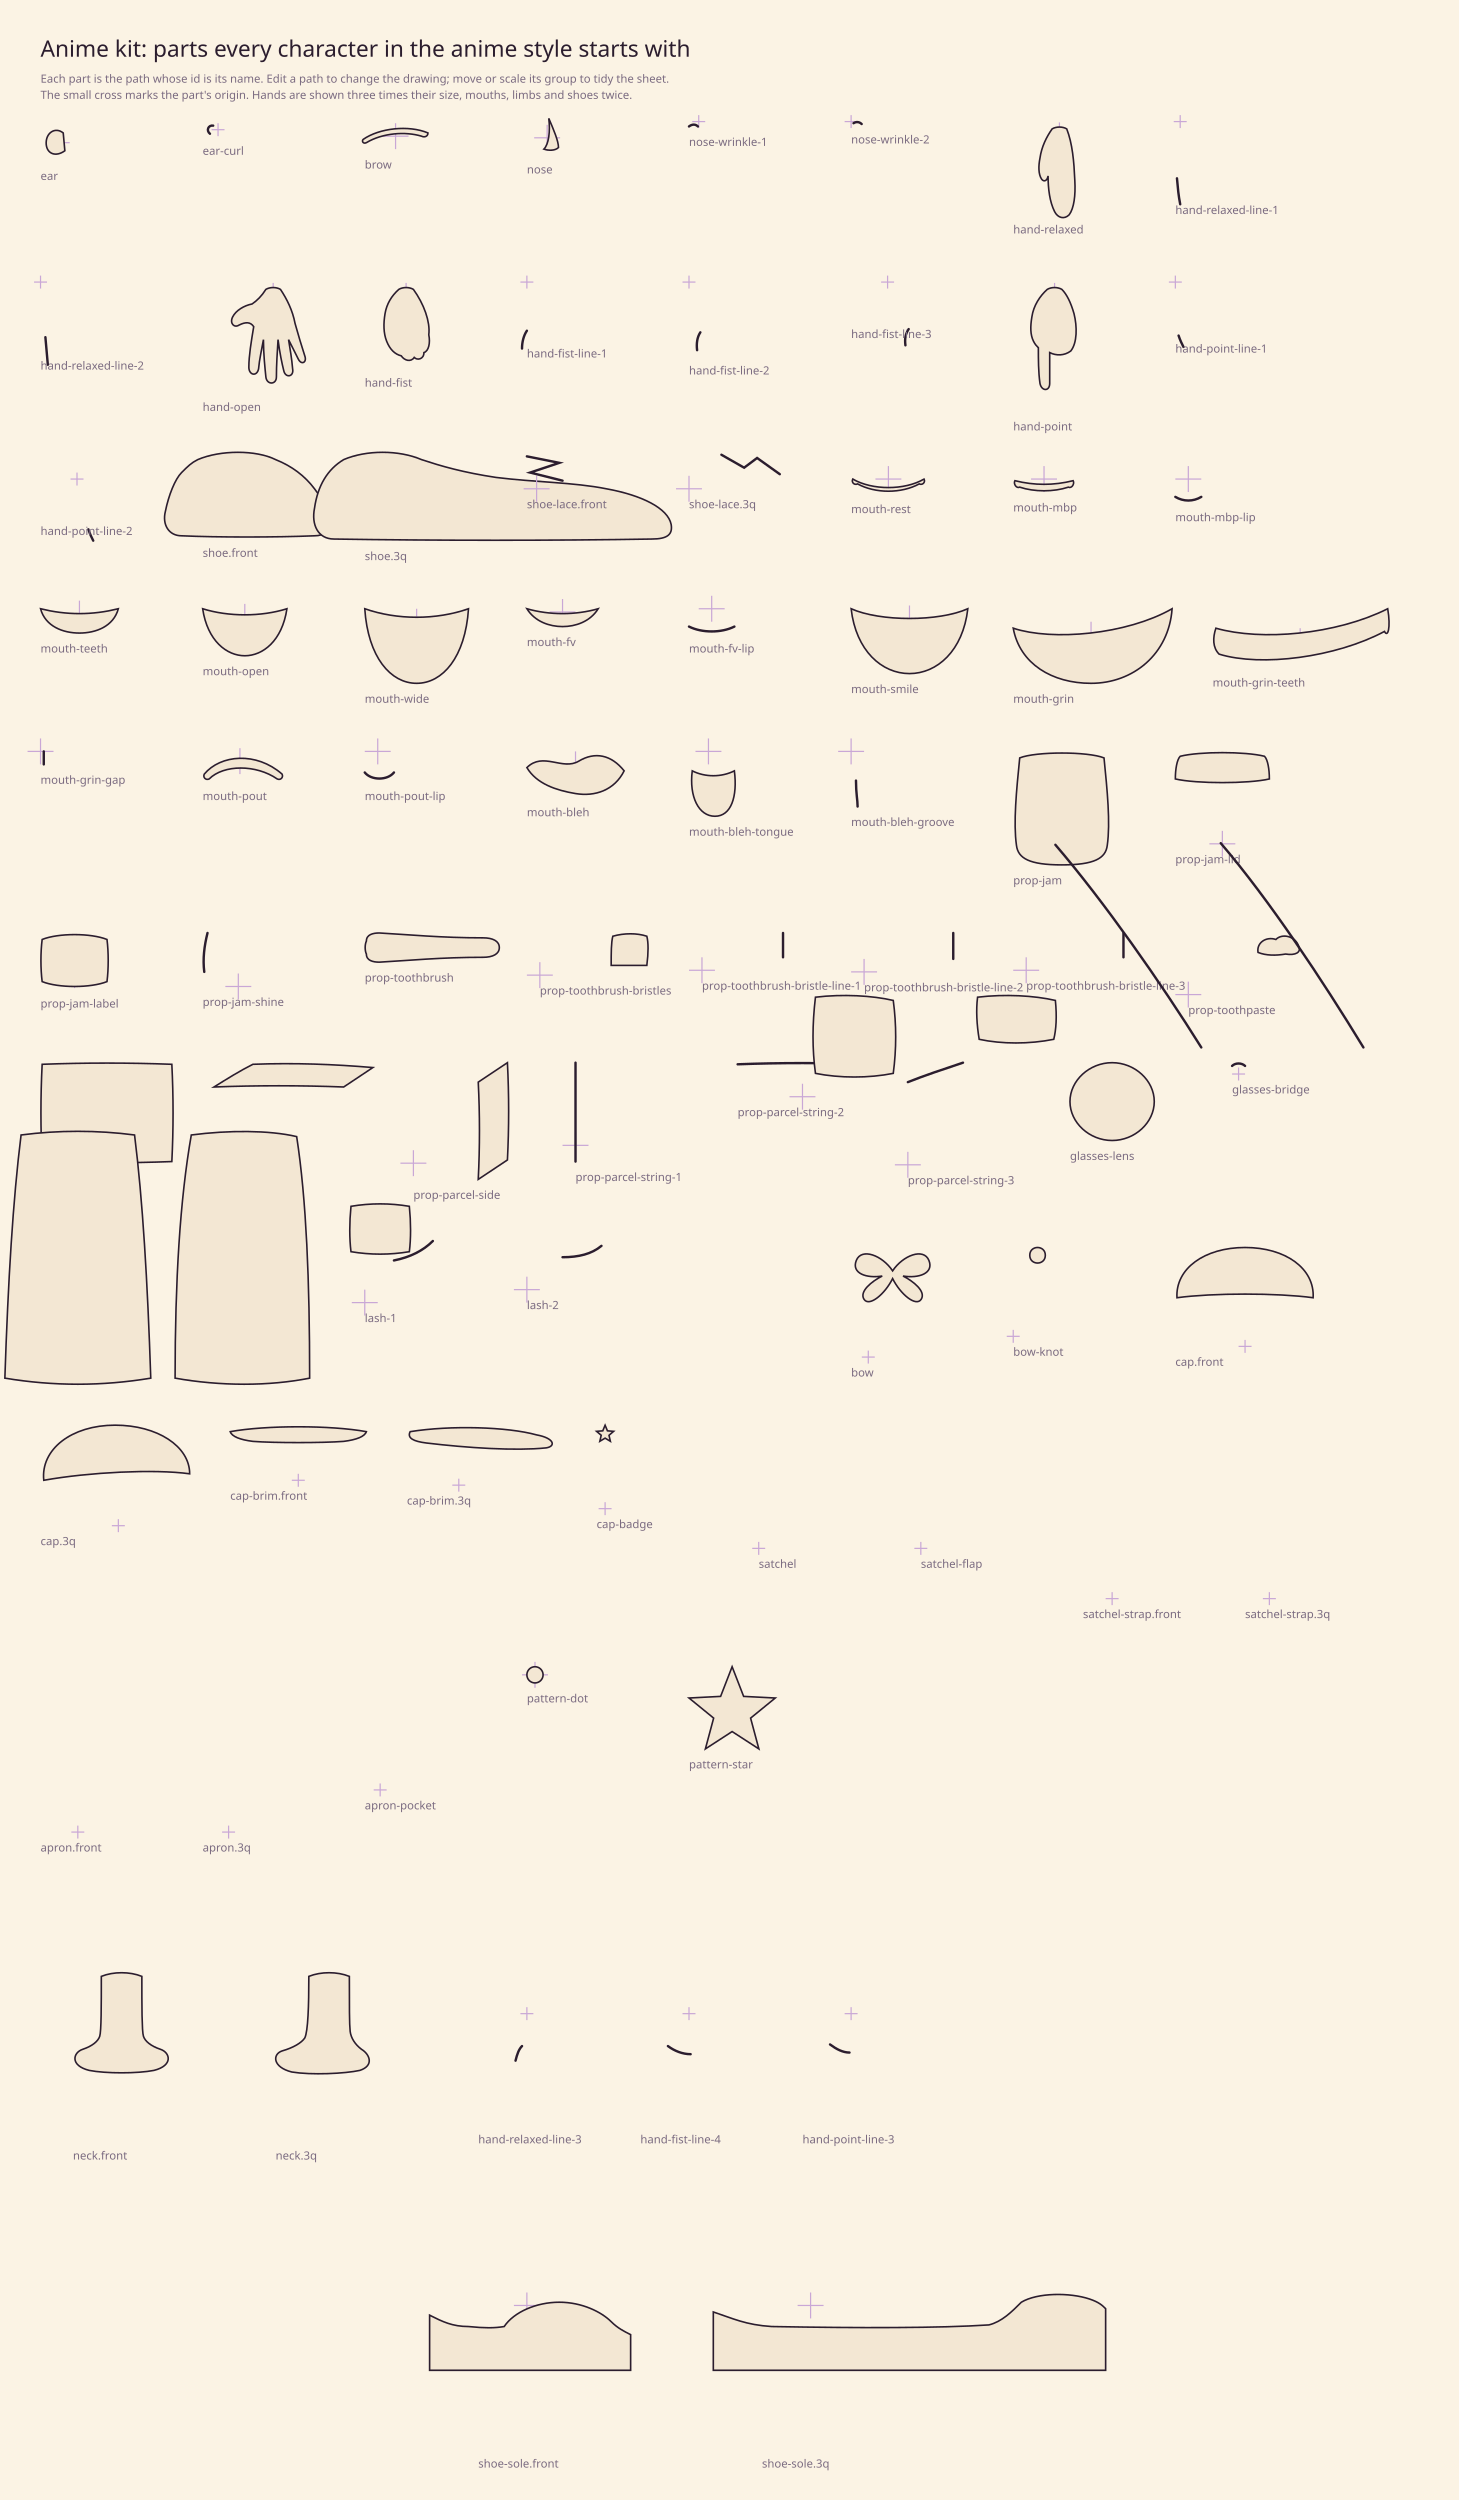
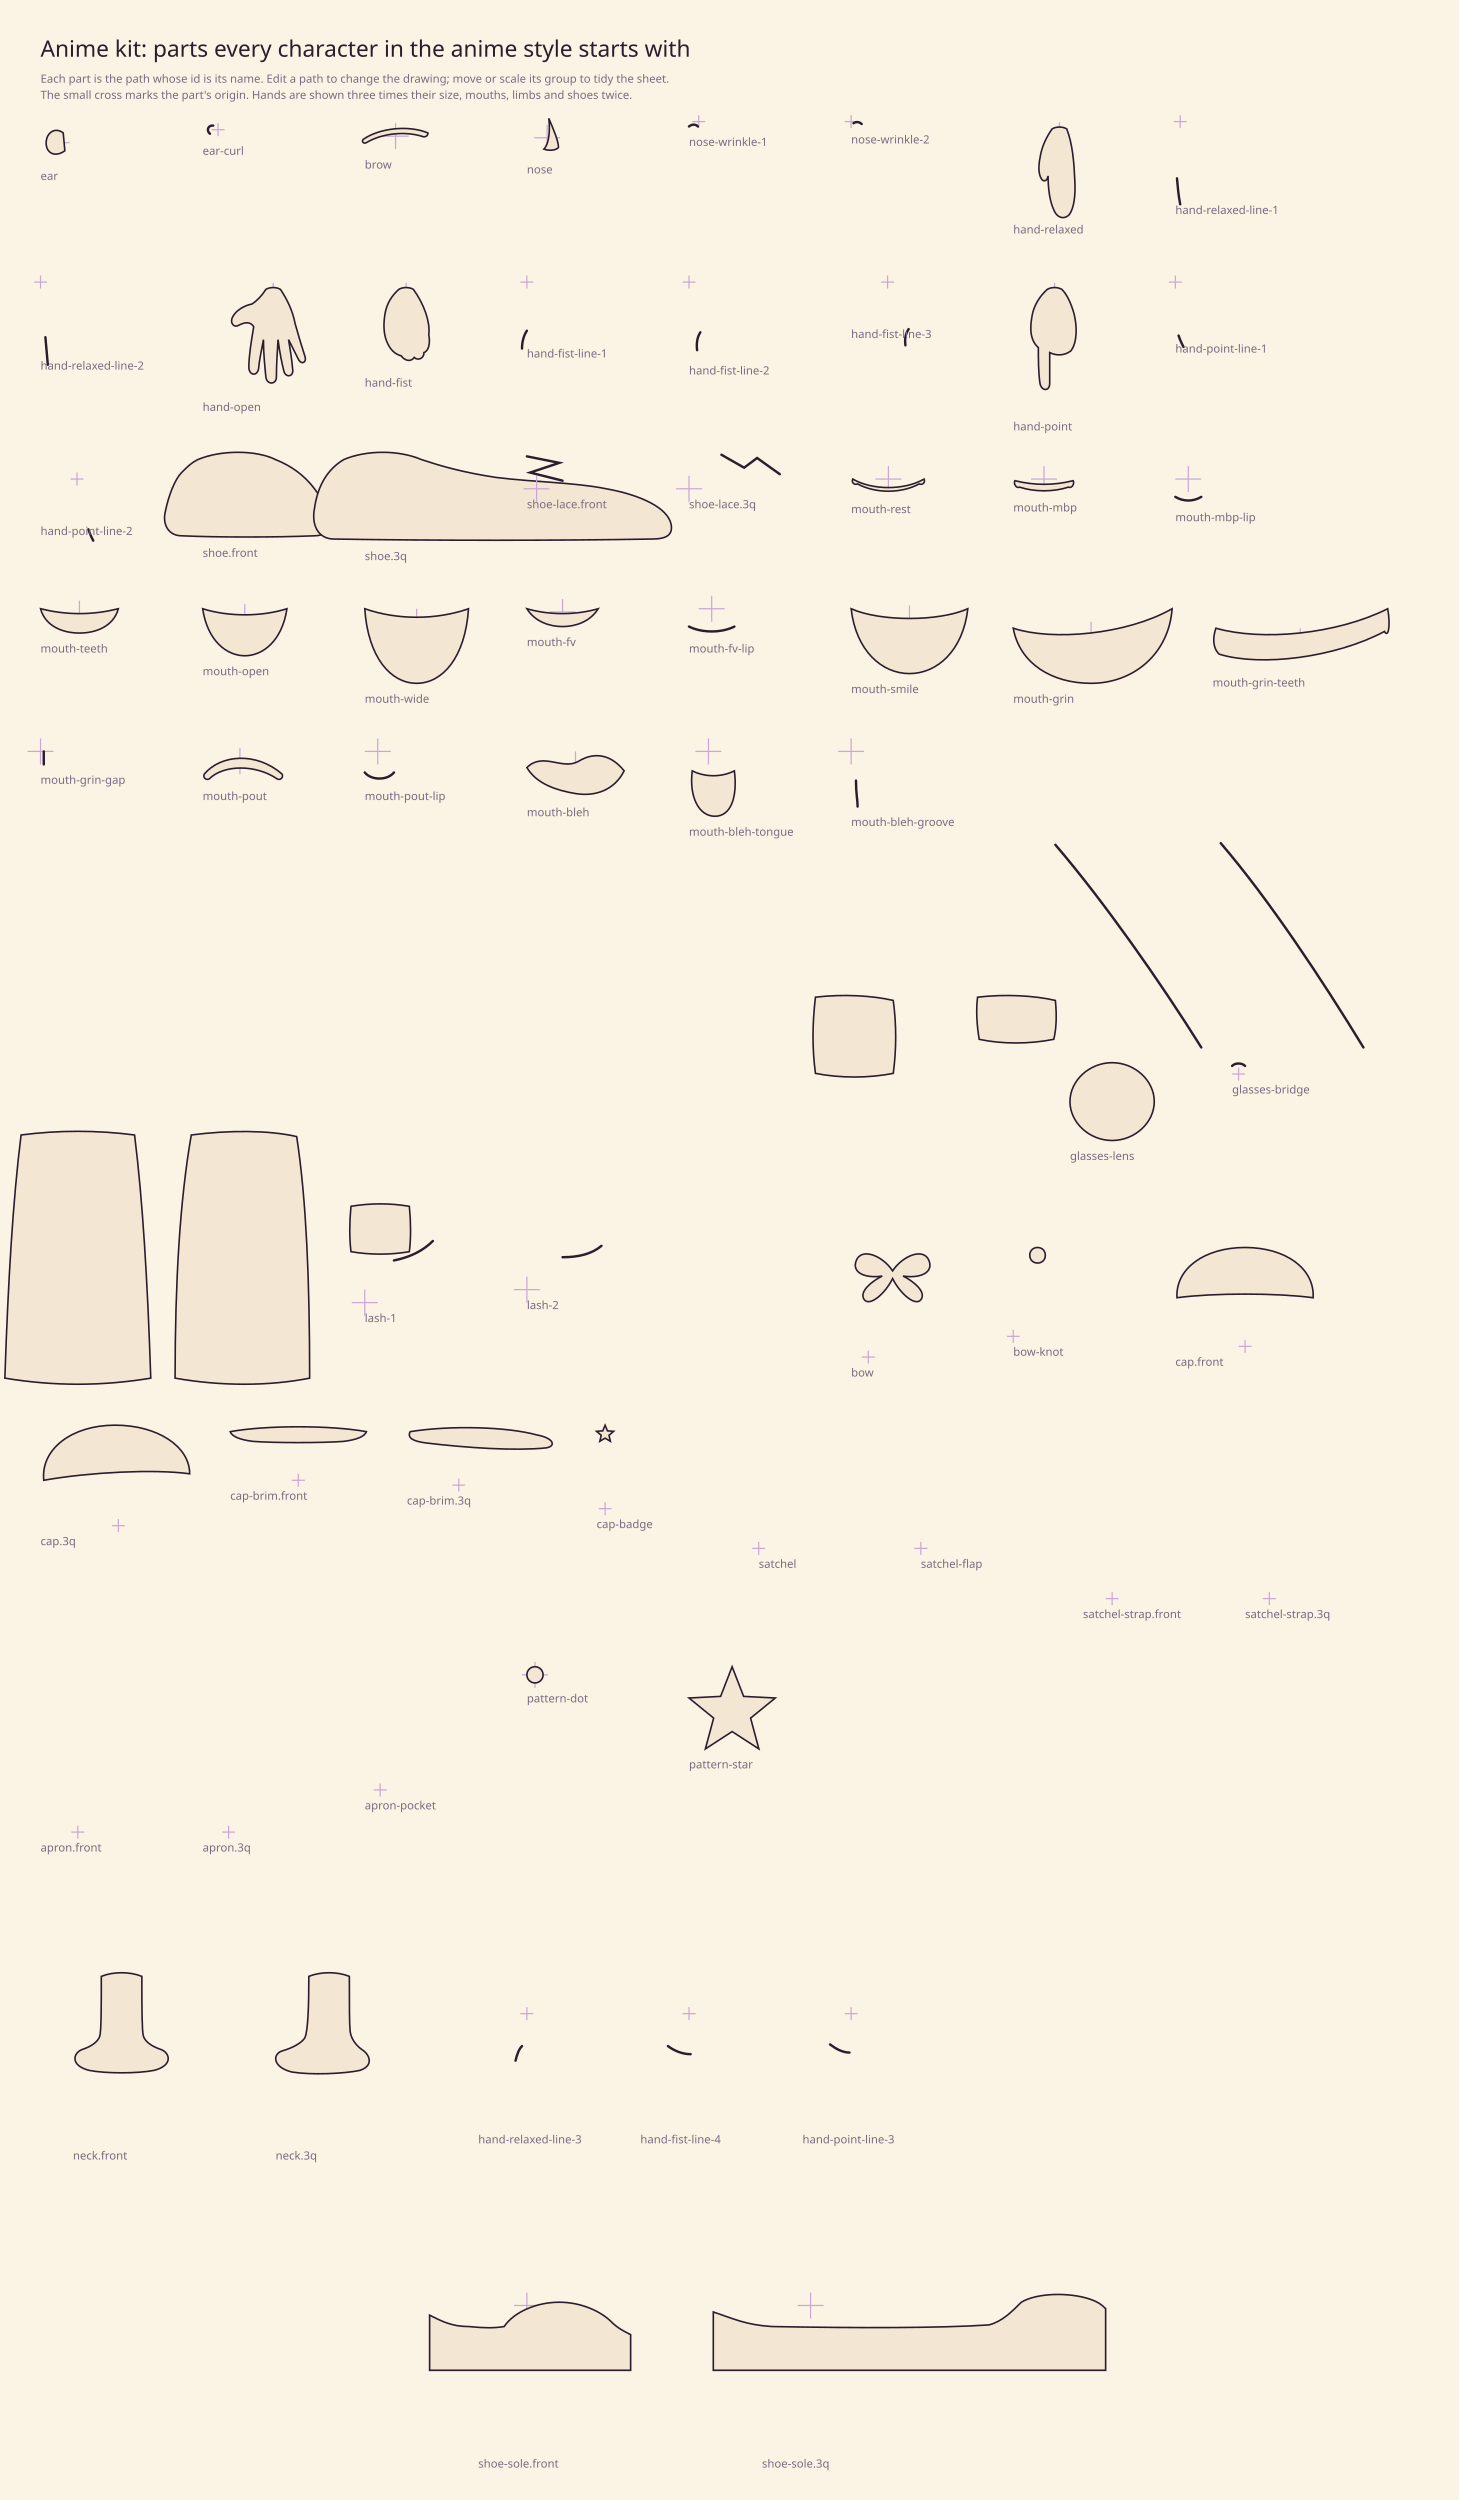
<svg xmlns="http://www.w3.org/2000/svg" width="1800" height="3084.2" viewBox="0 0 1800 3084.2">
  <rect width="100%" height="100%" fill="#fbf3e4" />
  <text x="50" y="70" font-family="sans-serif" font-size="28" fill="#2b1d2e">Anime kit: parts every character in the anime style starts with</text>
  <text x="50" y="102" font-family="sans-serif" font-size="14" fill="#7a6a80">Each part is the path whose id is its name. Edit a path to change the drawing; move or scale its group to tidy the sheet.</text>
  <text x="50" y="122" font-family="sans-serif" font-size="14" fill="#7a6a80">The small cross marks the part's origin. Hands are shown three times their size, mouths, limbs and shoes twice.</text>
  <g transform="translate(78 176) scale(1)">
    <path d="M-8 0 H8 M0 -8 V8" stroke="#c9a7d6" stroke-width="1.5" vector-effect="non-scaling-stroke" />
    <path id="ear" d="M0 -12 C-10 -20 -22 -12 -21 2 C-20 14 -9 18 2 10 Z" fill="#f3e7d3" stroke="#2b1d2e" stroke-width="2" vector-effect="non-scaling-stroke" />
  </g>
  <text x="50" y="222" font-family="sans-serif" font-size="14" fill="#7a6a80">ear</text>
  <g transform="translate(269 160) scale(1)">
    <path d="M-8 0 H8 M0 -8 V8" stroke="#c9a7d6" stroke-width="1.5" vector-effect="non-scaling-stroke" />
    <path id="ear-curl" d="M-6 -5 C-12 -6 -15 1 -10 5" fill="none" stroke="#2b1d2e" stroke-width="3" stroke-linecap="round" vector-effect="non-scaling-stroke" />
  </g>
  <text x="250" y="191" font-family="sans-serif" font-size="14" fill="#7a6a80">ear-curl</text>
  <g transform="translate(488 168) scale(2)">
    <path d="M-8 0 H8 M0 -8 V8" stroke="#c9a7d6" stroke-width="1.5" vector-effect="non-scaling-stroke" />
    <path id="brow" d="M-20 2 C-10 -5 8 -7 20 -2 C20 0 18 1 16 0 C6 -3 -8 -2 -18 4 C-20 5 -21 3 -20 2 Z" fill="#f3e7d3" stroke="#2b1d2e" stroke-width="2" vector-effect="non-scaling-stroke" />
  </g>
  <text x="450" y="208" font-family="sans-serif" font-size="14" fill="#7a6a80">brow</text>
  <g transform="translate(675 170) scale(2)">
    <path d="M-8 0 H8 M0 -8 V8" stroke="#c9a7d6" stroke-width="1.5" vector-effect="non-scaling-stroke" />
    <path id="nose" d="M1 -12 C4 -5 7 2 7 6 C5 8 1 8 -2 7 C1 4 2 -4 1 -12 Z" fill="#f3e7d3" stroke="#2b1d2e" stroke-width="2" vector-effect="non-scaling-stroke" />
  </g>
  <text x="650" y="214" font-family="sans-serif" font-size="14" fill="#7a6a80">nose</text>
  <g transform="translate(862 150) scale(1)">
    <path d="M-8 0 H8 M0 -8 V8" stroke="#c9a7d6" stroke-width="1.5" vector-effect="non-scaling-stroke" />
    <path id="nose-wrinkle-1" d="M-12 6 C-8 3 -4 3 -1 6" fill="none" stroke="#2b1d2e" stroke-width="3" stroke-linecap="round" vector-effect="non-scaling-stroke" />
  </g>
  <text x="850" y="180" font-family="sans-serif" font-size="14" fill="#7a6a80">nose-wrinkle-1</text>
  <g transform="translate(1050 150) scale(1)">
    <path d="M-8 0 H8 M0 -8 V8" stroke="#c9a7d6" stroke-width="1.5" vector-effect="non-scaling-stroke" />
    <path id="nose-wrinkle-2" d="M3 2 C6 0 10 0 13 3" fill="none" stroke="#2b1d2e" stroke-width="3" stroke-linecap="round" vector-effect="non-scaling-stroke" />
  </g>
  <text x="1050" y="177" font-family="sans-serif" font-size="14" fill="#7a6a80">nose-wrinkle-2</text>
  <g transform="translate(1307 159) scale(1)">
    <path d="M-8 0 H8 M0 -8 V8" stroke="#c9a7d6" stroke-width="1.5" vector-effect="non-scaling-stroke" />
    <path id="hand-relaxed" d="M-9 0 C-16 10 -22 22 -24 36 C-26 46 -26 56 -22 62 C-19 66 -15 64 -14 58 C-14 74 -12 90 -6 102 C-2 110 6 112 12 106 C18 98 20 82 19 64 C18 40 16 18 9 0 C4 -3 -4 -3 -9 0 Z" fill="#f3e7d3" stroke="#2b1d2e" stroke-width="2" vector-effect="non-scaling-stroke" />
  </g>
  <text x="1250" y="288" font-family="sans-serif" font-size="14" fill="#7a6a80">hand-relaxed</text>
  <g transform="translate(1456 150) scale(1)">
    <path d="M-8 0 H8 M0 -8 V8" stroke="#c9a7d6" stroke-width="1.5" vector-effect="non-scaling-stroke" />
    <path id="hand-relaxed-line-1" d="M-4 70 C-3 82 -2 92 0 102" fill="none" stroke="#2b1d2e" stroke-width="3" stroke-linecap="round" vector-effect="non-scaling-stroke" />
  </g>
  <text x="1450" y="264" font-family="sans-serif" font-size="14" fill="#7a6a80">hand-relaxed-line-1</text>
  <g transform="translate(50 348) scale(1)">
    <path d="M-8 0 H8 M0 -8 V8" stroke="#c9a7d6" stroke-width="1.5" vector-effect="non-scaling-stroke" />
    <path id="hand-relaxed-line-2" d="M6 68 C7 80 8 90 9 102" fill="none" stroke="#2b1d2e" stroke-width="3" stroke-linecap="round" vector-effect="non-scaling-stroke" />
  </g>
  <text x="50" y="456" font-family="sans-serif" font-size="14" fill="#7a6a80">hand-relaxed-line-2</text>
  <g transform="translate(337 357) scale(1)">
    <path d="M-8 0 H8 M0 -8 V8" stroke="#c9a7d6" stroke-width="1.5" vector-effect="non-scaling-stroke" />
    <path id="hand-open" d="M-9 0 C-14 8 -20 14 -26 18 C-36 20 -46 26 -50 34 C-54 42 -48 48 -42 44 C-34 40 -28 40 -24 46 C-27 64 -30 82 -30 96 C-30 106 -20 108 -18 98 C-17 86 -14 74 -12 62 C-12 80 -10 98 -9 108 C-8 118 4 118 4 108 C4 94 5 78 6 62 C8 78 11 92 13 100 C15 110 26 108 24 98 C23 86 21 74 19 62 C23 70 28 80 31 86 C35 94 42 90 39 82 C35 70 31 56 27 42 C24 26 17 12 9 0 C4 -3 -4 -3 -9 0 Z" fill="#f3e7d3" stroke="#2b1d2e" stroke-width="2" vector-effect="non-scaling-stroke" />
  </g>
  <text x="250" y="507" font-family="sans-serif" font-size="14" fill="#7a6a80">hand-open</text>
  <g transform="translate(501 357) scale(1)">
    <path d="M-8 0 H8 M0 -8 V8" stroke="#c9a7d6" stroke-width="1.5" vector-effect="non-scaling-stroke" />
    <path id="hand-fist" d="M-9 0 C-18 8 -24 18 -26 30 C-28 42 -28 54 -24 64 C-20 74 -14 80 -6 82 C-2 88 6 90 10 84 C14 88 22 86 22 78 C28 76 30 66 28 56 C30 40 22 18 9 0 C4 -3 -4 -3 -9 0 Z" fill="#f3e7d3" stroke="#2b1d2e" stroke-width="2" vector-effect="non-scaling-stroke" />
  </g>
  <text x="450" y="477" font-family="sans-serif" font-size="14" fill="#7a6a80">hand-fist</text>
  <g transform="translate(650 348) scale(1)">
    <path d="M-8 0 H8 M0 -8 V8" stroke="#c9a7d6" stroke-width="1.5" vector-effect="non-scaling-stroke" />
    <path id="hand-fist-line-1" d="M-6 82 C-6 74 -4 66 0 60" fill="none" stroke="#2b1d2e" stroke-width="3" stroke-linecap="round" vector-effect="non-scaling-stroke" />
  </g>
  <text x="650" y="441" font-family="sans-serif" font-size="14" fill="#7a6a80">hand-fist-line-1</text>
  <g transform="translate(850 348) scale(1)">
    <path d="M-8 0 H8 M0 -8 V8" stroke="#c9a7d6" stroke-width="1.5" vector-effect="non-scaling-stroke" />
    <path id="hand-fist-line-2" d="M10 84 C9 76 10 68 14 62" fill="none" stroke="#2b1d2e" stroke-width="3" stroke-linecap="round" vector-effect="non-scaling-stroke" />
  </g>
  <text x="850" y="462" font-family="sans-serif" font-size="14" fill="#7a6a80">hand-fist-line-2</text>
  <g transform="translate(1095 348) scale(1)">
    <path d="M-8 0 H8 M0 -8 V8" stroke="#c9a7d6" stroke-width="1.5" vector-effect="non-scaling-stroke" />
    <path id="hand-fist-line-3" d="M22 78 C21 70 22 64 26 58" fill="none" stroke="#2b1d2e" stroke-width="3" stroke-linecap="round" vector-effect="non-scaling-stroke" />
  </g>
  <text x="1050" y="417" font-family="sans-serif" font-size="14" fill="#7a6a80">hand-fist-line-3</text>
  <g transform="translate(1301 357) scale(1)">
    <path d="M-8 0 H8 M0 -8 V8" stroke="#c9a7d6" stroke-width="1.5" vector-effect="non-scaling-stroke" />
    <path id="hand-point" d="M-9 0 C-18 8 -26 20 -28 34 C-30 46 -30 56 -26 64 C-24 68 -22 70 -20 72 C-20 86 -20 102 -18 116 C-16 126 -6 126 -6 116 C-6 100 -6 88 -6 78 C2 82 12 82 20 76 C28 66 28 46 24 30 C20 16 15 6 9 0 C4 -3 -4 -3 -9 0 Z" fill="#f3e7d3" stroke="#2b1d2e" stroke-width="2" vector-effect="non-scaling-stroke" />
  </g>
  <text x="1250" y="531" font-family="sans-serif" font-size="14" fill="#7a6a80">hand-point</text>
  <g transform="translate(1450 348) scale(1)">
    <path d="M-8 0 H8 M0 -8 V8" stroke="#c9a7d6" stroke-width="1.5" vector-effect="non-scaling-stroke" />
    <path id="hand-point-line-1" d="M4 66 C6 72 8 76 10 80" fill="none" stroke="#2b1d2e" stroke-width="3" stroke-linecap="round" vector-effect="non-scaling-stroke" />
  </g>
  <text x="1450" y="435" font-family="sans-serif" font-size="14" fill="#7a6a80">hand-point-line-1</text>
  <g transform="translate(95 591) scale(1)">
    <path d="M-8 0 H8 M0 -8 V8" stroke="#c9a7d6" stroke-width="1.5" vector-effect="non-scaling-stroke" />
    <path id="hand-point-line-2" d="M14 62 C16 68 18 72 20 76" fill="none" stroke="#2b1d2e" stroke-width="3" stroke-linecap="round" vector-effect="non-scaling-stroke" />
  </g>
  <text x="50" y="660" font-family="sans-serif" font-size="14" fill="#7a6a80">hand-point-line-2</text>
  <g transform="translate(292 611) scale(2)">
    <path d="M-8 0 H8 M0 -8 V8" stroke="#c9a7d6" stroke-width="1.5" vector-effect="non-scaling-stroke" />
    <path id="shoe.front" d="M-24 -22 C-10 -28 12 -28 24 -22 C34 -18 42 -12 48 -4 C54 4 58 10 58 16 C58 22 54 25 48 25 C24 26 -12 26 -34 25 C-42 25 -46 18 -44 10 C-42 0 -38 -10 -34 -14 C-30 -18 -28 -20 -24 -22 Z" fill="#f3e7d3" stroke="#2b1d2e" stroke-width="2" vector-effect="non-scaling-stroke" />
  </g>
  <text x="250" y="687" font-family="sans-serif" font-size="14" fill="#7a6a80">shoe.front</text>
  <g transform="translate(492 615) scale(2)">
    <path d="M-8 0 H8 M0 -8 V8" stroke="#c9a7d6" stroke-width="1.5" vector-effect="non-scaling-stroke" />
    <path id="shoe.3q" d="M-34 -24 C-20 -30 0 -30 14 -24 C26 -20 40 -16 60 -13 C84 -10 108 -10 128 -6 C150 -2 166 6 168 16 C169 22 166 25 156 25 C100 26 20 26 -40 25 C-50 25 -54 16 -52 6 C-50 -8 -44 -18 -34 -24 Z" fill="#f3e7d3" stroke="#2b1d2e" stroke-width="2" vector-effect="non-scaling-stroke" />
  </g>
  <text x="450" y="691" font-family="sans-serif" font-size="14" fill="#7a6a80">shoe.3q</text>
  <g transform="translate(662 603) scale(2)">
    <path d="M-8 0 H8 M0 -8 V8" stroke="#c9a7d6" stroke-width="1.5" vector-effect="non-scaling-stroke" />
    <path id="shoe-lace.front" d="M-6 -20 L14 -16 L-4 -10 L16 -5" fill="none" stroke="#2b1d2e" stroke-width="3" stroke-linecap="round" vector-effect="non-scaling-stroke" />
  </g>
  <text x="650" y="627" font-family="sans-serif" font-size="14" fill="#7a6a80">shoe-lace.front</text>
  <g transform="translate(850 603) scale(2)">
    <path d="M-8 0 H8 M0 -8 V8" stroke="#c9a7d6" stroke-width="1.5" vector-effect="non-scaling-stroke" />
    <path id="shoe-lace.3q" d="M20 -21 L34 -13 L42 -19 L56 -9" fill="none" stroke="#2b1d2e" stroke-width="3" stroke-linecap="round" vector-effect="non-scaling-stroke" />
  </g>
  <text x="850" y="627" font-family="sans-serif" font-size="14" fill="#7a6a80">shoe-lace.3q</text>
  <g transform="translate(1096 591) scale(2)">
    <path d="M-8 0 H8 M0 -8 V8" stroke="#c9a7d6" stroke-width="1.5" vector-effect="non-scaling-stroke" />
    <path id="mouth-rest" d="M-22 0 C-10 7 10 7 22 0 C23 2 21 4 19 3 C8 9 -8 9 -19 3 C-21 4 -23 2 -22 0 Z" fill="#f3e7d3" stroke="#2b1d2e" stroke-width="2" vector-effect="non-scaling-stroke" />
  </g>
  <text x="1050" y="633" font-family="sans-serif" font-size="14" fill="#7a6a80">mouth-rest</text>
  <g transform="translate(1288 591) scale(2)">
    <path d="M-8 0 H8 M0 -8 V8" stroke="#c9a7d6" stroke-width="1.5" vector-effect="non-scaling-stroke" />
    <path id="mouth-mbp" d="M-18 1 C-6 4 6 4 18 1 C19 3 17 6 15 5 C6 8 -6 8 -15 5 C-17 6 -19 3 -18 1 Z" fill="#f3e7d3" stroke="#2b1d2e" stroke-width="2" vector-effect="non-scaling-stroke" />
  </g>
  <text x="1250" y="631" font-family="sans-serif" font-size="14" fill="#7a6a80">mouth-mbp</text>
  <g transform="translate(1466 591) scale(2)">
    <path d="M-8 0 H8 M0 -8 V8" stroke="#c9a7d6" stroke-width="1.5" vector-effect="non-scaling-stroke" />
    <path id="mouth-mbp-lip" d="M-8 11 C-3 14 3 14 8 11" fill="none" stroke="#2b1d2e" stroke-width="3" stroke-linecap="round" vector-effect="non-scaling-stroke" />
  </g>
  <text x="1450" y="643" font-family="sans-serif" font-size="14" fill="#7a6a80">mouth-mbp-lip</text>
  <g transform="translate(98 757) scale(2)">
    <path d="M-8 0 H8 M0 -8 V8" stroke="#c9a7d6" stroke-width="1.5" vector-effect="non-scaling-stroke" />
    <path id="mouth-teeth" d="M-24 -3 C-8 1 8 1 24 -3 C21 8 10 12 0 12 C-10 12 -21 8 -24 -3 Z" fill="#f3e7d3" stroke="#2b1d2e" stroke-width="2" vector-effect="non-scaling-stroke" />
  </g>
  <text x="50" y="805" font-family="sans-serif" font-size="14" fill="#7a6a80">mouth-teeth</text>
  <g transform="translate(302 761) scale(2)">
    <path d="M-8 0 H8 M0 -8 V8" stroke="#c9a7d6" stroke-width="1.5" vector-effect="non-scaling-stroke" />
    <path id="mouth-open" d="M-26 -5 C-10 0 10 0 26 -5 C23 15 11 24 0 24 C-11 24 -23 15 -26 -5 Z" fill="#f3e7d3" stroke="#2b1d2e" stroke-width="2" vector-effect="non-scaling-stroke" />
  </g>
  <text x="250" y="833" font-family="sans-serif" font-size="14" fill="#7a6a80">mouth-open</text>
  <g transform="translate(514 767) scale(2)">
    <path d="M-8 0 H8 M0 -8 V8" stroke="#c9a7d6" stroke-width="1.5" vector-effect="non-scaling-stroke" />
    <path id="mouth-wide" d="M-32 -8 C-12 -1 12 -1 32 -8 C30 22 16 38 0 38 C-16 38 -30 22 -32 -8 Z" fill="#f3e7d3" stroke="#2b1d2e" stroke-width="2" vector-effect="non-scaling-stroke" />
  </g>
  <text x="450" y="867" font-family="sans-serif" font-size="14" fill="#7a6a80">mouth-wide</text>
  <g transform="translate(694 755) scale(2)">
    <path d="M-8 0 H8 M0 -8 V8" stroke="#c9a7d6" stroke-width="1.5" vector-effect="non-scaling-stroke" />
    <path id="mouth-fv" d="M-22 -2 C-8 2 8 2 22 -2 C17 6 8 9 0 9 C-8 9 -17 6 -22 -2 Z" fill="#f3e7d3" stroke="#2b1d2e" stroke-width="2" vector-effect="non-scaling-stroke" />
  </g>
  <text x="650" y="797" font-family="sans-serif" font-size="14" fill="#7a6a80">mouth-fv</text>
  <g transform="translate(878 751) scale(2)">
    <path d="M-8 0 H8 M0 -8 V8" stroke="#c9a7d6" stroke-width="1.5" vector-effect="non-scaling-stroke" />
    <path id="mouth-fv-lip" d="M-14 11 C-6 15 6 15 14 11" fill="none" stroke="#2b1d2e" stroke-width="3" stroke-linecap="round" vector-effect="non-scaling-stroke" />
  </g>
  <text x="850" y="805" font-family="sans-serif" font-size="14" fill="#7a6a80">mouth-fv-lip</text>
  <g transform="translate(1122 763) scale(2)">
    <path d="M-8 0 H8 M0 -8 V8" stroke="#c9a7d6" stroke-width="1.5" vector-effect="non-scaling-stroke" />
    <path id="mouth-smile" d="M-36 -6 C-18 2 18 2 36 -6 C33 20 17 34 0 34 C-17 34 -33 20 -36 -6 Z" fill="#f3e7d3" stroke="#2b1d2e" stroke-width="2" vector-effect="non-scaling-stroke" />
  </g>
  <text x="1050" y="855" font-family="sans-serif" font-size="14" fill="#7a6a80">mouth-smile</text>
  <g transform="translate(1346 783) scale(2)">
    <path d="M-8 0 H8 M0 -8 V8" stroke="#c9a7d6" stroke-width="1.5" vector-effect="non-scaling-stroke" />
    <path id="mouth-grin" d="M-48 -4 C-24 4 22 0 50 -16 C48 12 26 30 0 30 C-24 30 -44 18 -48 -4 Z" fill="#f3e7d3" stroke="#2b1d2e" stroke-width="2" vector-effect="non-scaling-stroke" />
  </g>
  <text x="1250" y="867" font-family="sans-serif" font-size="14" fill="#7a6a80">mouth-grin</text>
  <g transform="translate(1604 791) scale(2)">
    <path d="M-8 0 H8 M0 -8 V8" stroke="#c9a7d6" stroke-width="1.5" vector-effect="non-scaling-stroke" />
    <path id="mouth-grin-teeth" d="M-52 -8 C-24 0 22 -4 54 -20 C56 -8 54 -2 52 -6 C22 10 -24 16 -50 8 C-54 4 -54 -2 -52 -8 Z" fill="#f3e7d3" stroke="#2b1d2e" stroke-width="2" vector-effect="non-scaling-stroke" />
  </g>
  <text x="1496" y="847" font-family="sans-serif" font-size="14" fill="#7a6a80">mouth-grin-teeth</text>
  <g transform="translate(50 927) scale(2)">
    <path d="M-8 0 H8 M0 -8 V8" stroke="#c9a7d6" stroke-width="1.5" vector-effect="non-scaling-stroke" />
    <path id="mouth-grin-gap" d="M2 0 C2 3 2 6 2 8" fill="none" stroke="#2b1d2e" stroke-width="3" stroke-linecap="round" vector-effect="non-scaling-stroke" />
  </g>
  <text x="50" y="967" font-family="sans-serif" font-size="14" fill="#7a6a80">mouth-grin-gap</text>
  <g transform="translate(296 939) scale(2)">
    <path d="M-8 0 H8 M0 -8 V8" stroke="#c9a7d6" stroke-width="1.5" vector-effect="non-scaling-stroke" />
    <path id="mouth-pout" d="M-22 8 C-12 -4 10 -6 26 8 C27 10 25 12 23 11 C10 2 -10 2 -19 11 C-21 12 -23 10 -22 8 Z" fill="#f3e7d3" stroke="#2b1d2e" stroke-width="2" vector-effect="non-scaling-stroke" />
  </g>
  <text x="250" y="987" font-family="sans-serif" font-size="14" fill="#7a6a80">mouth-pout</text>
  <g transform="translate(466 927) scale(2)">
    <path d="M-8 0 H8 M0 -8 V8" stroke="#c9a7d6" stroke-width="1.5" vector-effect="non-scaling-stroke" />
    <path id="mouth-pout-lip" d="M-8 13 C-4 18 6 18 10 13" fill="none" stroke="#2b1d2e" stroke-width="3" stroke-linecap="round" vector-effect="non-scaling-stroke" />
  </g>
  <text x="450" y="987" font-family="sans-serif" font-size="14" fill="#7a6a80">mouth-pout-lip</text>
  <g transform="translate(710 943) scale(2)">
    <path d="M-8 0 H8 M0 -8 V8" stroke="#c9a7d6" stroke-width="1.5" vector-effect="non-scaling-stroke" />
    <path id="mouth-bleh" d="M-30 2 C-20 -8 -8 4 2 -2 C12 -8 22 -6 30 4 C24 16 12 20 0 18 C-12 16 -24 12 -30 2 Z" fill="#f3e7d3" stroke="#2b1d2e" stroke-width="2" vector-effect="non-scaling-stroke" />
  </g>
  <text x="650" y="1007" font-family="sans-serif" font-size="14" fill="#7a6a80">mouth-bleh</text>
  <g transform="translate(874 927) scale(2)">
    <path d="M-8 0 H8 M0 -8 V8" stroke="#c9a7d6" stroke-width="1.5" vector-effect="non-scaling-stroke" />
    <path id="mouth-bleh-tongue" d="M-10 12 C-12 28 -6 40 4 40 C14 40 18 28 16 12 C8 16 -2 16 -10 12 Z" fill="#f3e7d3" stroke="#2b1d2e" stroke-width="2" vector-effect="non-scaling-stroke" />
  </g>
  <text x="850" y="1031" font-family="sans-serif" font-size="14" fill="#7a6a80">mouth-bleh-tongue</text>
  <g transform="translate(1050 927) scale(2)">
    <path d="M-8 0 H8 M0 -8 V8" stroke="#c9a7d6" stroke-width="1.5" vector-effect="non-scaling-stroke" />
    <path id="mouth-bleh-groove" d="M3 18 C3 26 4 30 4 34" fill="none" stroke="#2b1d2e" stroke-width="3" stroke-linecap="round" vector-effect="non-scaling-stroke" />
  </g>
  <text x="1050" y="1019" font-family="sans-serif" font-size="14" fill="#7a6a80">mouth-bleh-groove</text>
-   <g transform="translate(1310 1015) scale(2)">
-     <path d="M-8 0 H8 M0 -8 V8" stroke="#c9a7d6" stroke-width="1.5" vector-effect="non-scaling-stroke" />
-     <path id="prop-jam" d="M-26 -40 C-28 -20 -30 0 -28 14 C-27 22 -20 26 0 26 C20 26 27 22 28 14 C30 0 28 -20 26 -40 C16 -44 -16 -44 -26 -40 Z" fill="#f3e7d3" stroke="#2b1d2e" stroke-width="2" vector-effect="non-scaling-stroke" />
-   </g>
-   <text x="1250" y="1091" font-family="sans-serif" font-size="14" fill="#7a6a80">prop-jam</text>
-   <g transform="translate(1508 1041) scale(2)">
-     <path d="M-8 0 H8 M0 -8 V8" stroke="#c9a7d6" stroke-width="1.5" vector-effect="non-scaling-stroke" />
-     <path id="prop-jam-lid" d="M-29 -40 C-29 -46 -28 -52 -26 -54 C-14 -57 14 -57 26 -54 C28 -52 29 -46 29 -40 C16 -37 -16 -37 -29 -40 Z" fill="#f3e7d3" stroke="#2b1d2e" stroke-width="2" vector-effect="non-scaling-stroke" />
-   </g>
-   <text x="1450" y="1065" font-family="sans-serif" font-size="14" fill="#7a6a80">prop-jam-lid</text>
-   <g transform="translate(92 1203) scale(2)">
-     <path d="M-8 0 H8 M0 -8 V8" stroke="#c9a7d6" stroke-width="1.5" vector-effect="non-scaling-stroke" />
-     <path id="prop-jam-label" d="M-20 -22 C-10 -26 10 -26 20 -22 C21 -14 21 -4 20 4 C10 8 -10 8 -20 4 C-21 -4 -21 -14 -20 -22 Z" fill="#f3e7d3" stroke="#2b1d2e" stroke-width="2" vector-effect="non-scaling-stroke" />
-   </g>
-   <text x="50" y="1243" font-family="sans-serif" font-size="14" fill="#7a6a80">prop-jam-label</text>
-   <g transform="translate(294 1217) scale(2)">
-     <path d="M-8 0 H8 M0 -8 V8" stroke="#c9a7d6" stroke-width="1.5" vector-effect="non-scaling-stroke" />
-     <path id="prop-jam-shine" d="M-19 -33 C-21 -25 -22 -17 -21 -9" fill="none" stroke="#2b1d2e" stroke-width="3" stroke-linecap="round" vector-effect="non-scaling-stroke" />
-   </g>
-   <text x="250" y="1241" font-family="sans-serif" font-size="14" fill="#7a6a80">prop-jam-shine</text>
-   <g transform="translate(484 1169) scale(2)">
-     <path d="M-8 0 H8 M0 -8 V8" stroke="#c9a7d6" stroke-width="1.5" vector-effect="non-scaling-stroke" />
-     <path id="prop-toothbrush" d="M-16 -4 C-16 -8 -12 -9 -8 -9 C10 -8 30 -6 56 -6 C62 -6 66 -4 66 0 C66 4 62 6 56 6 C30 6 10 8 -8 9 C-12 9 -16 8 -16 4 C-17 2 -17 -2 -16 -4 Z" fill="#f3e7d3" stroke="#2b1d2e" stroke-width="2" vector-effect="non-scaling-stroke" />
-   </g>
-   <text x="450" y="1211" font-family="sans-serif" font-size="14" fill="#7a6a80">prop-toothbrush</text>
-   <g transform="translate(666 1203) scale(2)">
-     <path d="M-8 0 H8 M0 -8 V8" stroke="#c9a7d6" stroke-width="1.5" vector-effect="non-scaling-stroke" />
-     <path id="prop-toothbrush-bristles" d="M44 -6 C44 -14 44 -20 45 -24 C52 -26 60 -26 66 -24 C67 -20 67 -14 66 -6 C58 -6 52 -6 44 -6 Z" fill="#f3e7d3" stroke="#2b1d2e" stroke-width="2" vector-effect="non-scaling-stroke" />
-   </g>
-   <text x="666" y="1227" font-family="sans-serif" font-size="14" fill="#7a6a80">prop-toothbrush-bristles</text>
-   <g transform="translate(866 1197) scale(2)">
-     <path d="M-8 0 H8 M0 -8 V8" stroke="#c9a7d6" stroke-width="1.5" vector-effect="non-scaling-stroke" />
-     <path id="prop-toothbrush-bristle-line-1" d="M50 -23 C50 -17 50 -12 50 -8" fill="none" stroke="#2b1d2e" stroke-width="3" stroke-linecap="round" vector-effect="non-scaling-stroke" />
-   </g>
-   <text x="866" y="1221" font-family="sans-serif" font-size="14" fill="#7a6a80">prop-toothbrush-bristle-line-1</text>
-   <g transform="translate(1066 1199) scale(2)">
-     <path d="M-8 0 H8 M0 -8 V8" stroke="#c9a7d6" stroke-width="1.5" vector-effect="non-scaling-stroke" />
-     <path id="prop-toothbrush-bristle-line-2" d="M55 -24 C55 -18 55 -12 55 -8" fill="none" stroke="#2b1d2e" stroke-width="3" stroke-linecap="round" vector-effect="non-scaling-stroke" />
-   </g>
-   <text x="1066" y="1223" font-family="sans-serif" font-size="14" fill="#7a6a80">prop-toothbrush-bristle-line-2</text>
-   <g transform="translate(1266 1197) scale(2)">
-     <path d="M-8 0 H8 M0 -8 V8" stroke="#c9a7d6" stroke-width="1.5" vector-effect="non-scaling-stroke" />
-     <path id="prop-toothbrush-bristle-line-3" d="M60 -23 C60 -17 60 -12 60 -8" fill="none" stroke="#2b1d2e" stroke-width="3" stroke-linecap="round" vector-effect="non-scaling-stroke" />
-   </g>
-   <text x="1266" y="1221" font-family="sans-serif" font-size="14" fill="#7a6a80">prop-toothbrush-bristle-line-3</text>
-   <g transform="translate(1466 1227) scale(2)">
-     <path d="M-8 0 H8 M0 -8 V8" stroke="#c9a7d6" stroke-width="1.5" vector-effect="non-scaling-stroke" />
-     <path id="prop-toothpaste" d="M43 -26 C42 -32 48 -36 54 -34 C58 -38 66 -36 68 -30 C70 -26 66 -24 60 -25 C54 -24 48 -24 43 -26 Z" fill="#f3e7d3" stroke="#2b1d2e" stroke-width="2" vector-effect="non-scaling-stroke" />
-   </g>
-   <text x="1466" y="1251" font-family="sans-serif" font-size="14" fill="#7a6a80">prop-toothpaste</text>
-   <g transform="translate(132 1413) scale(2)">
-     <path d="M-8 0 H8 M0 -8 V8" stroke="#c9a7d6" stroke-width="1.5" vector-effect="non-scaling-stroke" />
-     <path id="prop-parcel" d="M-40 -50 C-14 -51 14 -51 40 -50 C41 -30 41 -10 40 10 C14 11 -14 11 -40 10 C-41 -10 -41 -30 -40 -50 Z" fill="#f3e7d3" stroke="#2b1d2e" stroke-width="2" vector-effect="non-scaling-stroke" />
-   </g>
-   <text x="50" y="1459" font-family="sans-serif" font-size="14" fill="#7a6a80">prop-parcel</text>
-   <g transform="translate(344 1441) scale(2)">
-     <path d="M-8 0 H8 M0 -8 V8" stroke="#c9a7d6" stroke-width="1.5" vector-effect="non-scaling-stroke" />
-     <path id="prop-parcel-top" d="M-40 -50 C-32 -55 -24 -60 -16 -64 C10 -65 34 -64 58 -62 C52 -58 46 -54 40 -50 C14 -51 -14 -51 -40 -50 Z" fill="#f3e7d3" stroke="#2b1d2e" stroke-width="2" vector-effect="non-scaling-stroke" />
-   </g>
-   <text x="264" y="1465" font-family="sans-serif" font-size="14" fill="#7a6a80">prop-parcel-top</text>
-   <g transform="translate(510 1435) scale(2)">
-     <path d="M-8 0 H8 M0 -8 V8" stroke="#c9a7d6" stroke-width="1.5" vector-effect="non-scaling-stroke" />
-     <path id="prop-parcel-side" d="M40 -50 C46 -54 52 -58 58 -62 C59 -42 59 -22 58 -2 C52 2 46 6 40 10 C41 -10 41 -30 40 -50 Z" fill="#f3e7d3" stroke="#2b1d2e" stroke-width="2" vector-effect="non-scaling-stroke" />
-   </g>
-   <text x="510" y="1479" font-family="sans-serif" font-size="14" fill="#7a6a80">prop-parcel-side</text>
-   <g transform="translate(710 1413) scale(2)">
-     <path d="M-8 0 H8 M0 -8 V8" stroke="#c9a7d6" stroke-width="1.5" vector-effect="non-scaling-stroke" />
-     <path id="prop-parcel-string-1" d="M0 -51 C0 -30 0 -10 0 10" fill="none" stroke="#2b1d2e" stroke-width="3" stroke-linecap="round" vector-effect="non-scaling-stroke" />
-   </g>
-   <text x="710" y="1457" font-family="sans-serif" font-size="14" fill="#7a6a80">prop-parcel-string-1</text>
-   <g transform="translate(990 1353) scale(2)">
-     <path d="M-8 0 H8 M0 -8 V8" stroke="#c9a7d6" stroke-width="1.5" vector-effect="non-scaling-stroke" />
-     <path id="prop-parcel-string-2" d="M-40 -20 C-14 -21 14 -21 40 -20" fill="none" stroke="#2b1d2e" stroke-width="3" stroke-linecap="round" vector-effect="non-scaling-stroke" />
-   </g>
-   <text x="910" y="1377" font-family="sans-serif" font-size="14" fill="#7a6a80">prop-parcel-string-2</text>
-   <g transform="translate(1120 1437) scale(2)">
-     <path d="M-8 0 H8 M0 -8 V8" stroke="#c9a7d6" stroke-width="1.5" vector-effect="non-scaling-stroke" />
-     <path id="prop-parcel-string-3" d="M0 -51 C10 -55 22 -59 34 -63" fill="none" stroke="#2b1d2e" stroke-width="3" stroke-linecap="round" vector-effect="non-scaling-stroke" />
-   </g>
-   <text x="1120" y="1461" font-family="sans-serif" font-size="14" fill="#7a6a80">prop-parcel-string-3</text>
  <g transform="translate(1372 1359) scale(2)">
    <path d="M-8 0 H8 M0 -8 V8" stroke="#c9a7d6" stroke-width="1.5" vector-effect="non-scaling-stroke" />
    <path id="glasses-lens" d="M26 0 C26 13 14 24 0 24 C-14 24 -26 13 -26 0 C-26 -13 -14 -24 0 -24 C14 -24 26 -13 26 0 Z" fill="#f3e7d3" stroke="#2b1d2e" stroke-width="2" vector-effect="non-scaling-stroke" />
  </g>
  <text x="1320" y="1431" font-family="sans-serif" font-size="14" fill="#7a6a80">glasses-lens</text>
  <g transform="translate(1528 1325) scale(1)">
    <path d="M-8 0 H8 M0 -8 V8" stroke="#c9a7d6" stroke-width="1.5" vector-effect="non-scaling-stroke" />
    <path id="glasses-bridge" d="M-8 -10 C-4 -14 4 -14 8 -10" fill="none" stroke="#2b1d2e" stroke-width="3" stroke-linecap="round" vector-effect="non-scaling-stroke" />
  </g>
  <text x="1520" y="1349" font-family="sans-serif" font-size="14" fill="#7a6a80">glasses-bridge</text>
  <g transform="translate(96 1539) scale(1)">
    <path d="M-8 0 H8 M0 -8 V8" stroke="#c9a7d6" stroke-width="1.5" vector-effect="non-scaling-stroke" />
    <path id="moustache" d="M0 36 C-8 32 -20 32 -30 38 C-38 42 -42 48 -46 46 C-42 52 -32 52 -22 48 C-12 45 -4 44 0 42 C4 44 12 45 22 48 C32 52 42 52 46 46 C42 48 38 42 30 38 C20 32 8 32 0 36 Z" fill="#f3e7d3" stroke="#2b1d2e" stroke-width="2" vector-effect="non-scaling-stroke" />
  </g>
  <text x="50" y="1615" font-family="sans-serif" font-size="14" fill="#7a6a80">moustache</text>
  <g transform="translate(250 1539) scale(1)">
    <path d="M-8 0 H8 M0 -8 V8" stroke="#c9a7d6" stroke-width="1.5" vector-effect="non-scaling-stroke" />
    <path id="bogey" d="M5 30 C9 30 11 34 11 40 C11 46 9 50 6 50 C3 50 1 46 1 40 C1 34 2 30 5 30 Z" fill="#f3e7d3" stroke="#2b1d2e" stroke-width="2" vector-effect="non-scaling-stroke" />
  </g>
  <text x="250" y="1613" font-family="sans-serif" font-size="14" fill="#7a6a80">bogey</text>
  <g transform="translate(450 1607) scale(2)">
    <path d="M-8 0 H8 M0 -8 V8" stroke="#c9a7d6" stroke-width="1.5" vector-effect="non-scaling-stroke" />
    <path id="lash-1" d="M18 -26 C28 -28 36 -32 42 -38" fill="none" stroke="#2b1d2e" stroke-width="3" stroke-linecap="round" vector-effect="non-scaling-stroke" />
  </g>
  <text x="450" y="1631" font-family="sans-serif" font-size="14" fill="#7a6a80">lash-1</text>
  <g transform="translate(650 1591) scale(2)">
    <path d="M-8 0 H8 M0 -8 V8" stroke="#c9a7d6" stroke-width="1.5" vector-effect="non-scaling-stroke" />
    <path id="lash-2" d="M22 -20 C32 -20 40 -22 46 -27" fill="none" stroke="#2b1d2e" stroke-width="3" stroke-linecap="round" vector-effect="non-scaling-stroke" />
  </g>
  <text x="650" y="1615" font-family="sans-serif" font-size="14" fill="#7a6a80">lash-2</text>
  <g transform="translate(1071.2 1674.2) scale(1)">
    <path d="M-8 0 H8 M0 -8 V8" stroke="#c9a7d6" stroke-width="1.5" vector-effect="non-scaling-stroke" />
    <path id="bow" d="M30 -106.4 C17.2 -125.6 -8.4 -135.2 -14.8 -119.2 C-21.2 -103.2 -2 -96.8 17.2 -100 C4.4 -93.6 -11.6 -80.8 -5.2 -71.2 C1.2 -61.6 20.4 -77.6 30 -96.8 C39.6 -77.6 58.8 -61.6 65.2 -71.2 C71.6 -80.8 55.6 -93.6 42.8 -100 C62 -96.8 81.2 -103.2 74.8 -119.2 C68.4 -135.2 42.8 -125.6 30 -106.4 Z" fill="#f3e7d3" stroke="#2b1d2e" stroke-width="2" vector-effect="non-scaling-stroke" />
  </g>
  <text x="1050" y="1698.2" font-family="sans-serif" font-size="14" fill="#7a6a80">bow</text>
  <g transform="translate(1250 1648.6) scale(1)">
    <path d="M-8 0 H8 M0 -8 V8" stroke="#c9a7d6" stroke-width="1.5" vector-effect="non-scaling-stroke" />
    <path id="bow-knot" d="M39.6 -100 C39.6 -93.6 34.8 -90.4 30 -90.4 C25.2 -90.4 20.4 -93.6 20.4 -100 C20.4 -106.4 25.2 -109.6 30 -109.6 C34.8 -109.6 39.6 -106.4 39.6 -100 Z" fill="#f3e7d3" stroke="#2b1d2e" stroke-width="2" vector-effect="non-scaling-stroke" />
  </g>
  <text x="1250" y="1672.6" font-family="sans-serif" font-size="14" fill="#7a6a80">bow-knot</text>
  <g transform="translate(1536 1661) scale(1)">
    <path d="M-8 0 H8 M0 -8 V8" stroke="#c9a7d6" stroke-width="1.5" vector-effect="non-scaling-stroke" />
    <path id="cap.front" d="M-84 -60 C-86 -96 -50 -122 0 -122 C50 -122 86 -96 84 -60 C40 -66 -40 -66 -84 -60 Z" fill="#f3e7d3" stroke="#2b1d2e" stroke-width="2" vector-effect="non-scaling-stroke" />
  </g>
  <text x="1450" y="1685" font-family="sans-serif" font-size="14" fill="#7a6a80">cap.front</text>
  <g transform="translate(146 1882.2) scale(1)">
    <path d="M-8 0 H8 M0 -8 V8" stroke="#c9a7d6" stroke-width="1.5" vector-effect="non-scaling-stroke" />
    <path id="cap.3q" d="M-92 -56 C-96 -94 -58 -124 -4 -124 C48 -124 88 -98 88 -64 C44 -70 -36 -66 -92 -56 Z" fill="#f3e7d3" stroke="#2b1d2e" stroke-width="2" vector-effect="non-scaling-stroke" />
  </g>
  <text x="50" y="1906.2" font-family="sans-serif" font-size="14" fill="#7a6a80">cap.3q</text>
  <g transform="translate(368 1826.2) scale(1)">
    <path d="M-8 0 H8 M0 -8 V8" stroke="#c9a7d6" stroke-width="1.5" vector-effect="non-scaling-stroke" />
    <path id="cap-brim.front" d="M-84 -60 C-40 -68 40 -68 84 -60 C82 -54 72 -50 56 -48 C30 -46 -30 -46 -56 -48 C-72 -50 -82 -54 -84 -60 Z" fill="#f3e7d3" stroke="#2b1d2e" stroke-width="2" vector-effect="non-scaling-stroke" />
  </g>
  <text x="284" y="1850.2" font-family="sans-serif" font-size="14" fill="#7a6a80">cap-brim.front</text>
  <g transform="translate(566 1832.2) scale(1)">
    <path d="M-8 0 H8 M0 -8 V8" stroke="#c9a7d6" stroke-width="1.5" vector-effect="non-scaling-stroke" />
    <path id="cap-brim.3q" d="M-60 -66 C-10 -74 60 -72 96 -62 C118 -58 120 -48 108 -46 C70 -42 10 -46 -40 -52 C-56 -54 -64 -58 -60 -66 Z" fill="#f3e7d3" stroke="#2b1d2e" stroke-width="2" vector-effect="non-scaling-stroke" />
  </g>
  <text x="502" y="1856.2" font-family="sans-serif" font-size="14" fill="#7a6a80">cap-brim.3q</text>
  <g transform="translate(746.5 1861.2) scale(1)">
    <path d="M-8 0 H8 M0 -8 V8" stroke="#c9a7d6" stroke-width="1.5" vector-effect="non-scaling-stroke" />
    <path id="cap-badge" d="M-0 -103 C1 -100.7 2 -98.4 2.9 -96 C5.4 -95.8 8 -95.6 10.5 -95.4 C8.6 -93.8 6.7 -92.1 4.8 -90.5 C5.3 -88 5.9 -85.6 6.5 -83.1 C4.3 -84.4 2.2 -85.7 -0 -87 C-2.2 -85.7 -4.3 -84.4 -6.5 -83.1 C-5.9 -85.6 -5.3 -88 -4.8 -90.5 C-6.7 -92.1 -8.6 -93.8 -10.5 -95.4 C-8 -95.6 -5.4 -95.8 -2.9 -96 C-2 -98.4 -1 -100.7 -0 -103 Z" fill="#f3e7d3" stroke="#2b1d2e" stroke-width="2" vector-effect="non-scaling-stroke" />
  </g>
  <text x="736" y="1885.2" font-family="sans-serif" font-size="14" fill="#7a6a80">cap-badge</text>
  <g transform="translate(936 1910.2) scale(1)">
    <path d="M-8 0 H8 M0 -8 V8" stroke="#c9a7d6" stroke-width="1.5" vector-effect="non-scaling-stroke" />
    <path id="satchel" d="M70 -680 C104 -684 140 -682 166 -676 C170 -646 170 -616 166 -586 C136 -580 100 -580 70 -586 C66 -616 66 -646 70 -680 Z" fill="#f3e7d3" stroke="#2b1d2e" stroke-width="2" vector-effect="non-scaling-stroke" />
  </g>
  <text x="936" y="1934.2" font-family="sans-serif" font-size="14" fill="#7a6a80">satchel</text>
  <g transform="translate(1136 1910.2) scale(1)">
    <path d="M-8 0 H8 M0 -8 V8" stroke="#c9a7d6" stroke-width="1.5" vector-effect="non-scaling-stroke" />
    <path id="satchel-flap" d="M70 -680 C104 -684 140 -682 166 -676 C168 -656 167 -640 164 -628 C134 -622 100 -622 72 -628 C69 -646 68 -664 70 -680 Z" fill="#f3e7d3" stroke="#2b1d2e" stroke-width="2" vector-effect="non-scaling-stroke" />
  </g>
  <text x="1136" y="1934.2" font-family="sans-serif" font-size="14" fill="#7a6a80">satchel-flap</text>
  <g transform="translate(1372 1972.2) scale(1)">
    <path d="M-8 0 H8 M0 -8 V8" stroke="#c9a7d6" stroke-width="1.5" vector-effect="non-scaling-stroke" />
    <path id="satchel-strap.front" d="M-70 -930 C-10 -860 60 -760 110 -680" fill="none" stroke="#2b1d2e" stroke-width="3" stroke-linecap="round" vector-effect="non-scaling-stroke" />
  </g>
  <text x="1336" y="1996.2" font-family="sans-serif" font-size="14" fill="#7a6a80">satchel-strap.front</text>
  <g transform="translate(1566 1972.2) scale(1)">
    <path d="M-8 0 H8 M0 -8 V8" stroke="#c9a7d6" stroke-width="1.5" vector-effect="non-scaling-stroke" />
    <path id="satchel-strap.3q" d="M-60 -932 C0 -862 66 -762 116 -680" fill="none" stroke="#2b1d2e" stroke-width="3" stroke-linecap="round" vector-effect="non-scaling-stroke" />
  </g>
  <text x="1536" y="1996.2" font-family="sans-serif" font-size="14" fill="#7a6a80">satchel-strap.3q</text>
  <g transform="translate(96 2260.2) scale(1)">
    <path d="M-8 0 H8 M0 -8 V8" stroke="#c9a7d6" stroke-width="1.5" vector-effect="non-scaling-stroke" />
    <path id="apron.front" d="M-70 -860 C-24 -866 24 -866 70 -860 C80 -780 86 -680 90 -560 C30 -550 -30 -550 -90 -560 C-86 -680 -80 -780 -70 -860 Z" fill="#f3e7d3" stroke="#2b1d2e" stroke-width="2" vector-effect="non-scaling-stroke" />
  </g>
  <text x="50" y="2284.2" font-family="sans-serif" font-size="14" fill="#7a6a80">apron.front</text>
  <g transform="translate(282 2260.2) scale(1)">
    <path d="M-8 0 H8 M0 -8 V8" stroke="#c9a7d6" stroke-width="1.5" vector-effect="non-scaling-stroke" />
    <path id="apron.3q" d="M-46 -860 C0 -866 50 -866 84 -858 C96 -780 100 -680 100 -560 C50 -550 -10 -550 -66 -560 C-66 -680 -60 -780 -46 -860 Z" fill="#f3e7d3" stroke="#2b1d2e" stroke-width="2" vector-effect="non-scaling-stroke" />
  </g>
  <text x="250" y="2284.2" font-family="sans-serif" font-size="14" fill="#7a6a80">apron.3q</text>
  <g transform="translate(469 2208.2) scale(1)">
    <path d="M-8 0 H8 M0 -8 V8" stroke="#c9a7d6" stroke-width="1.5" vector-effect="non-scaling-stroke" />
    <path id="apron-pocket" d="M-36 -720 C-12 -724 12 -724 36 -720 C38 -700 38 -680 36 -664 C12 -660 -12 -660 -36 -664 C-38 -680 -38 -700 -36 -720 Z" fill="#f3e7d3" stroke="#2b1d2e" stroke-width="2" vector-effect="non-scaling-stroke" />
  </g>
  <text x="450" y="2232.2" font-family="sans-serif" font-size="14" fill="#7a6a80">apron-pocket</text>
  <g transform="translate(660 2066.2) scale(2)">
    <path d="M-8 0 H8 M0 -8 V8" stroke="#c9a7d6" stroke-width="1.5" vector-effect="non-scaling-stroke" />
    <path id="pattern-dot" d="M5 0 C5 2.761 2.761 5 0 5 C-2.761 5 -5 2.761 -5 0 C-5 -2.761 -2.761 -5 0 -5 C2.761 -5 5 -2.761 5 0 Z" fill="#f3e7d3" stroke="#2b1d2e" stroke-width="2" vector-effect="non-scaling-stroke" />
  </g>
  <text x="650" y="2100.2" font-family="sans-serif" font-size="14" fill="#7a6a80">pattern-dot</text>
  <g transform="translate(903.2 2112.2) scale(2)">
    <path d="M-8 0 H8 M0 -8 V8" stroke="#c9a7d6" stroke-width="1.5" vector-effect="non-scaling-stroke" />
    <path id="pattern-star" d="M-0 -28 C2.367 -21.9 4.733 -15.8 7.1 -9.7 C13.6 -9.367 20.1 -9.033 26.6 -8.7 C21.533 -4.567 16.467 -0.433 11.4 3.7 C13.1 10.033 14.8 16.367 16.5 22.7 C11 19.133 5.5 15.567 -0 12 C-5.5 15.567 -11 19.133 -16.5 22.7 C-14.8 16.367 -13.1 10.033 -11.4 3.7 C-16.467 -0.433 -21.533 -4.567 -26.6 -8.7 C-20.1 -9.033 -13.6 -9.367 -7.1 -9.7 C-4.733 -15.8 -2.367 -21.9 -0 -28 Z" fill="#f3e7d3" stroke="#2b1d2e" stroke-width="2" vector-effect="non-scaling-stroke" />
  </g>
  <text x="850" y="2181.6" font-family="sans-serif" font-size="14" fill="#7a6a80">pattern-star</text>
  <g transform="translate(150 2504.2) scale(1)">
    <path d="M-8 0 H8 M0 -8 V8" stroke="#c9a7d6" stroke-width="1.5" vector-effect="non-scaling-stroke" />
    <path id="neck.front" d="M-25 -66 C-25 -30 -25 2 -27 8 C-29 14 -36 20 -48 24 C-60 28 -64 44 -40 50 C-20 54 20 54 40 50 C64 44 60 28 48 24 C36 20 29 14 27 8 C25 2 25 -30 25 -66 C10 -72 -10 -72 -25 -66 Z" fill="#f3e7d3" stroke="#2b1d2e" stroke-width="2" vector-effect="non-scaling-stroke" />
  </g>
  <text x="90" y="2664.2" font-family="sans-serif" font-size="14" fill="#7a6a80">neck.front</text>
  <g transform="translate(400 2504.2) scale(1)">
    <path d="M-8 0 H8 M0 -8 V8" stroke="#c9a7d6" stroke-width="1.5" vector-effect="non-scaling-stroke" />
    <path id="neck.3q" d="M-19 -66 C-19 -30 -20 2 -24 10 C-28 16 -38 22 -52 26 C-64 30 -64 46 -40 52 C-16 56 26 54 44 50 C62 44 56 30 46 24 C38 18 33 10 32 2 C31 -6 31 -30 31 -66 C16 -72 -4 -72 -19 -66 Z" fill="#f3e7d3" stroke="#2b1d2e" stroke-width="2" vector-effect="non-scaling-stroke" />
  </g>
  <text x="340" y="2664.2" font-family="sans-serif" font-size="14" fill="#7a6a80">neck.3q</text>
  <g transform="translate(650 2484.2) scale(1)">
    <path d="M-8 0 H8 M0 -8 V8" stroke="#c9a7d6" stroke-width="1.5" vector-effect="non-scaling-stroke" />
    <path id="hand-relaxed-line-3" d="M-14 58 C-12 50 -10 44 -6 40" fill="none" stroke="#2b1d2e" stroke-width="3" stroke-linecap="round" vector-effect="non-scaling-stroke" />
  </g>
  <text x="590" y="2644.2" font-family="sans-serif" font-size="14" fill="#7a6a80">hand-relaxed-line-3</text>
  <g transform="translate(850 2484.2) scale(1)">
    <path d="M-8 0 H8 M0 -8 V8" stroke="#c9a7d6" stroke-width="1.5" vector-effect="non-scaling-stroke" />
    <path id="hand-fist-line-4" d="M-26 40 C-18 46 -8 50 2 50" fill="none" stroke="#2b1d2e" stroke-width="3" stroke-linecap="round" vector-effect="non-scaling-stroke" />
  </g>
  <text x="790" y="2644.2" font-family="sans-serif" font-size="14" fill="#7a6a80">hand-fist-line-4</text>
  <g transform="translate(1050 2484.2) scale(1)">
    <path d="M-8 0 H8 M0 -8 V8" stroke="#c9a7d6" stroke-width="1.5" vector-effect="non-scaling-stroke" />
    <path id="hand-point-line-3" d="M-26 38 C-18 44 -10 48 -2 48" fill="none" stroke="#2b1d2e" stroke-width="3" stroke-linecap="round" vector-effect="non-scaling-stroke" />
  </g>
  <text x="990" y="2644.2" font-family="sans-serif" font-size="14" fill="#7a6a80">hand-point-line-3</text>
  <g transform="translate(650 2844.2) scale(2)">
    <path d="M-8 0 H8 M0 -8 V8" stroke="#c9a7d6" stroke-width="1.5" vector-effect="non-scaling-stroke" />
    <path id="shoe-sole.front" d="M-60 6 C-52 10 -46 13 -36 13 C-26 14 -20 14 -14 13 C-8 4 6 -2 20 -2 C34 -2 46 4 52 10 C56 14 60 16 64 18 L64 40 L-60 40 Z" fill="#f3e7d3" stroke="#2b1d2e" stroke-width="2" vector-effect="non-scaling-stroke" />
  </g>
  <text x="590" y="3044.2" font-family="sans-serif" font-size="14" fill="#7a6a80">shoe-sole.front</text>
  <g transform="translate(1000 2844.2) scale(2)">
    <path d="M-8 0 H8 M0 -8 V8" stroke="#c9a7d6" stroke-width="1.5" vector-effect="non-scaling-stroke" />
    <path id="shoe-sole.3q" d="M-60 4 C-48 8 -40 12 -24 13 C30 14 80 14 110 12 C118 10 124 4 130 -2 C140 -8 160 -8 172 -4 C178 -2 180 0 182 2 L182 40 L-60 40 Z" fill="#f3e7d3" stroke="#2b1d2e" stroke-width="2" vector-effect="non-scaling-stroke" />
  </g>
  <text x="940" y="3044.2" font-family="sans-serif" font-size="14" fill="#7a6a80">shoe-sole.3q</text>
</svg>
